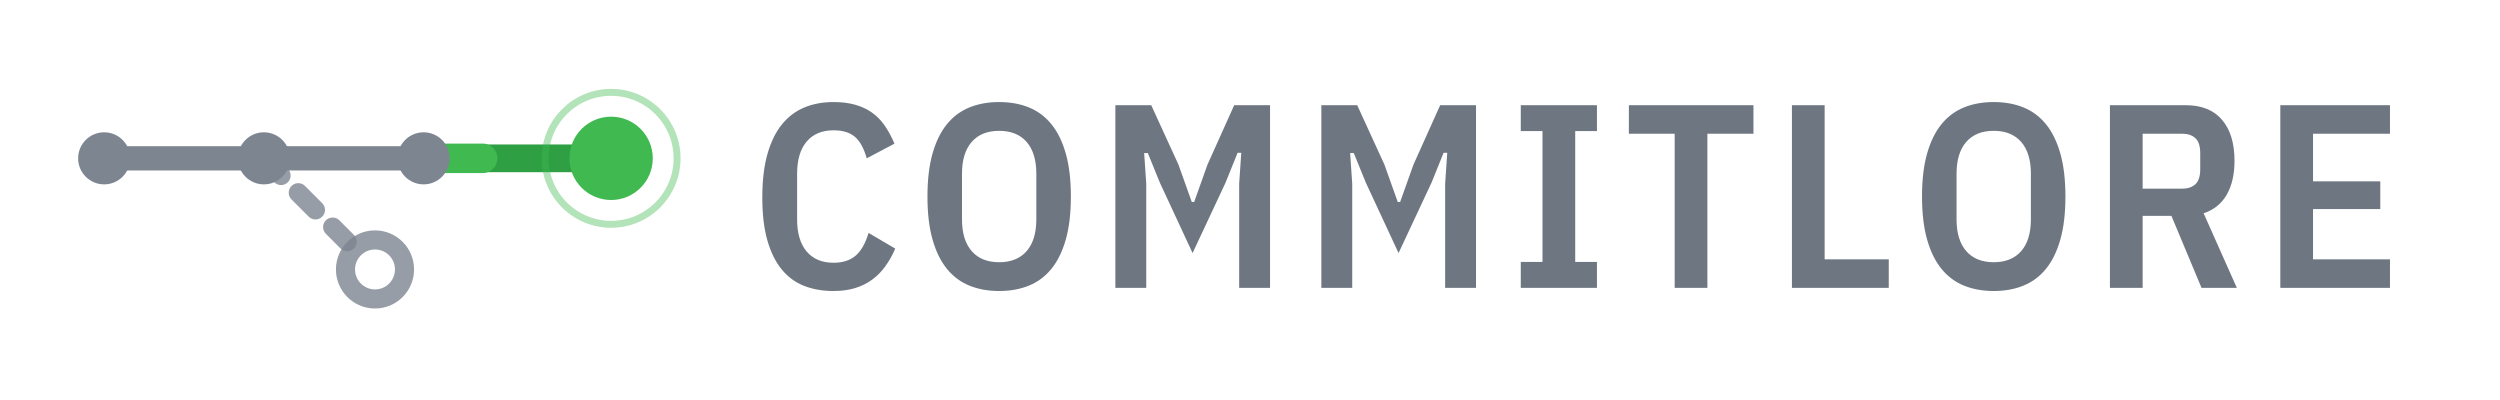
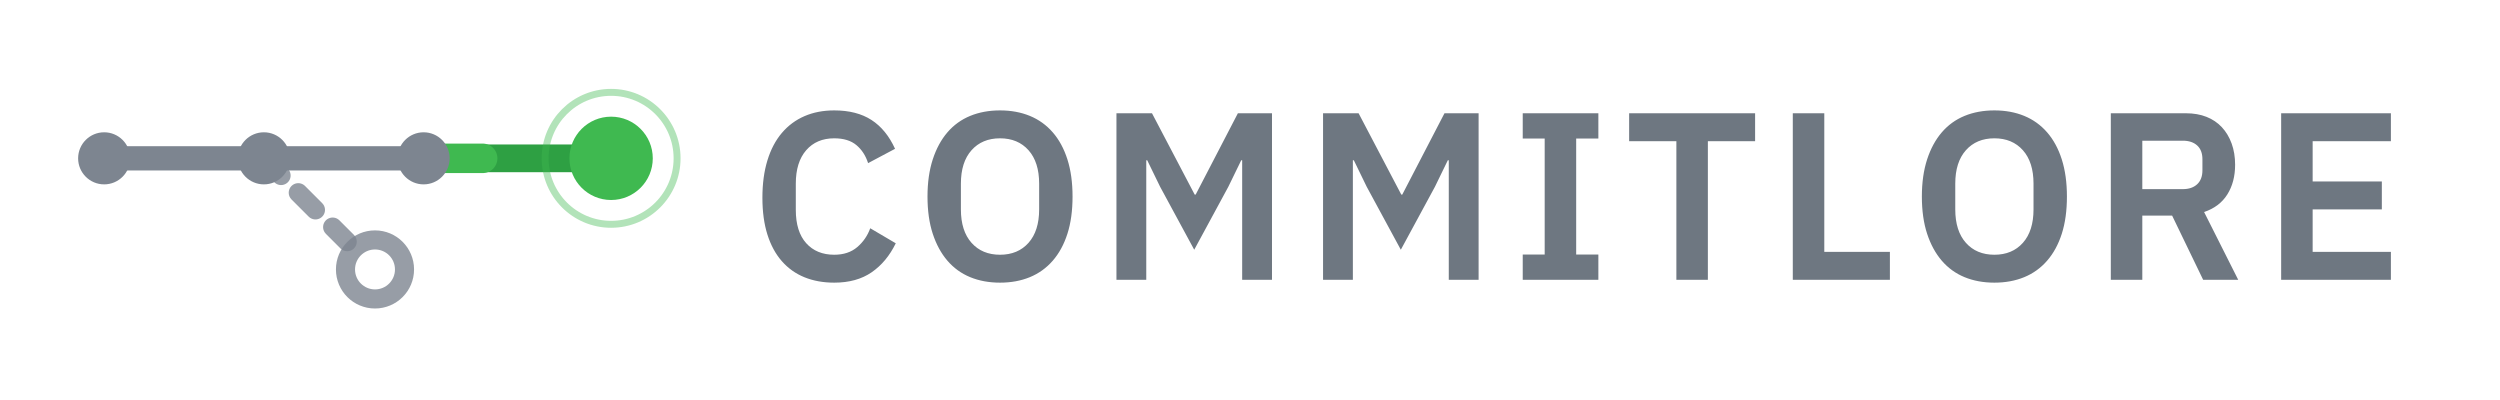
<svg xmlns="http://www.w3.org/2000/svg" viewBox="0 -10.5 720 114.8" width="720" height="115" role="img" aria-labelledby="commitlore-logo-title commitlore-logo-desc">
  <style>
    /* Motion states the model: the in-force path keeps advancing, the
       superseded branch is drawn once and never moves again. */
    @keyframes cl-flow  { from { stroke-dashoffset: 0 } to { stroke-dashoffset: -54 } }
    @keyframes cl-alive { 0%, 100% { transform: scale(1);    opacity: .88 }
                          50%      { transform: scale(1.07); opacity: 1 } }

    .cl-flow  { animation: cl-flow 2.8s linear infinite }
    .cl-alive { animation: cl-alive 2.6s ease-in-out infinite;
                transform-box: fill-box; transform-origin: center; opacity: 1 }

    @media (prefers-reduced-motion: reduce) {
      .cl-flow  { animation: none !important; opacity: 0 }
      .cl-alive { animation: none !important; opacity: 1 }
    }
  </style>
  <g transform="translate(0 -11)">
    <g fill="none" stroke-linecap="round">
      <path d="M 30 46 H 122" stroke="#7D8590" stroke-width="7" />
      <path d="M 76 46 L 100 70" stroke="#7D8590" stroke-width="5.5" stroke-dasharray="7 7" opacity=".8" />
      <circle cx="108" cy="78" r="8.5" stroke="#7D8590" stroke-width="5.5" opacity=".8" />
      <path d="M 122 46 H 176" stroke="#2EA043" stroke-width="8" />
      <path class="cl-flow" d="M 122 46 H 176" stroke="#3FB950" stroke-width="8.5" stroke-dasharray="17 37" />
      <circle cx="176" cy="46" r="19" stroke="#3FB950" stroke-width="2" opacity=".4" />
    </g>
    <g fill="#7D8590">
      <circle cx="30" cy="46" r="7.5" />
      <circle cx="76" cy="46" r="7.5" />
      <circle cx="122" cy="46" r="7.5" />
    </g>
    <circle class="cl-alive" cx="176" cy="46" r="12" fill="#3FB950" />
  </g>
-   <path fill="#6E7781" d="M240.045 73.211Q235.372 73.211 231.603 71.741Q227.834 70.271 225.158 67.03Q222.482 63.789 221.013 58.663Q219.543 53.538 219.543 46.302Q219.543 38.99 221.013 33.789Q222.482 28.588 225.158 25.271Q227.834 21.955 231.603 20.372Q235.372 18.789 240.045 18.789Q243.513 18.789 246.226 19.543Q248.94 20.296 251.05 21.766Q253.161 23.236 254.744 25.497Q256.327 27.759 257.608 30.774L249.618 34.995Q248.412 30.698 246.226 28.814Q244.04 26.93 240.045 26.93Q235.07 26.93 232.319 30.171Q229.568 33.412 229.568 39.442V52.558Q229.568 58.588 232.319 61.829Q235.07 65.07 240.045 65.07Q244.04 65.07 246.415 63.035Q248.789 61.0 250.146 56.477L257.834 61.0Q256.553 63.94 254.894 66.201Q253.236 68.462 251.088 70.008Q248.94 71.553 246.226 72.382Q243.513 73.211 240.045 73.211Z M287.759 73.211Q283.01 73.211 279.204 71.666Q275.397 70.121 272.721 66.842Q270.045 63.563 268.575 58.399Q267.106 53.236 267.106 46.0Q267.106 38.764 268.575 33.601Q270.045 28.437 272.721 25.158Q275.397 21.879 279.204 20.334Q283.01 18.789 287.759 18.789Q292.508 18.789 296.314 20.334Q300.121 21.879 302.796 25.158Q305.472 28.437 306.942 33.601Q308.412 38.764 308.412 46.0Q308.412 53.236 306.942 58.399Q305.472 63.563 302.796 66.842Q300.121 70.121 296.314 71.666Q292.508 73.211 287.759 73.211ZM287.759 64.92Q292.884 64.92 295.673 61.716Q298.462 58.513 298.462 52.558V39.442Q298.462 33.487 295.673 30.284Q292.884 27.08 287.759 27.08Q282.633 27.08 279.844 30.284Q277.055 33.487 277.055 39.442V52.558Q277.055 58.513 279.844 61.716Q282.633 64.92 287.759 64.92Z M356.879 42.307 357.482 33.412H356.427L352.96 42.005L343.462 62.281L334.04 42.005L330.573 33.487H329.518L330.121 42.307V72.307H321.226V19.693H331.553L339.392 36.804L343.236 47.583H343.915L347.759 36.804L355.447 19.693H365.774V72.307H356.879Z M416.201 42.307 416.804 33.412H415.749L412.281 42.005L402.784 62.281L393.362 42.005L389.894 33.487H388.839L389.442 42.307V72.307H380.548V19.693H390.874L398.714 36.804L402.558 47.583H403.236L407.08 36.804L414.769 19.693H425.095V72.307H416.201Z M437.985 72.307V64.844H444.241V27.156H437.985V19.693H459.92V27.156H453.663V64.844H459.92V72.307Z M491.729 27.91V72.307H482.307V27.91H469.116V19.693H504.995V27.91Z M516.075 72.307V19.693H525.497V64.09H543.965V72.307Z M574.191 73.211Q569.442 73.211 565.636 71.666Q561.829 70.121 559.153 66.842Q556.477 63.563 555.008 58.399Q553.538 53.236 553.538 46.0Q553.538 38.764 555.008 33.601Q556.477 28.437 559.153 25.158Q561.829 21.879 565.636 20.334Q569.442 18.789 574.191 18.789Q578.94 18.789 582.746 20.334Q586.553 21.879 589.229 25.158Q591.905 28.437 593.374 33.601Q594.844 38.764 594.844 46.0Q594.844 53.236 593.374 58.399Q591.905 63.563 589.229 66.842Q586.553 70.121 582.746 71.666Q578.94 73.211 574.191 73.211ZM574.191 64.92Q579.317 64.92 582.106 61.716Q584.894 58.513 584.894 52.558V39.442Q584.894 33.487 582.106 30.284Q579.317 27.08 574.191 27.08Q569.065 27.08 566.276 30.284Q563.487 33.487 563.487 39.442V52.558Q563.487 58.513 566.276 61.716Q569.065 64.92 574.191 64.92Z M617.08 72.307H607.658V19.693H629.442Q636.377 19.693 639.957 23.915Q643.538 28.136 643.538 35.673Q643.538 41.628 641.276 45.51Q639.015 49.392 634.643 50.824L644.216 72.307H634.04L625.372 51.578H617.08ZM628.462 43.739Q630.874 43.739 632.269 42.457Q633.663 41.176 633.663 38.161V33.487Q633.663 30.472 632.269 29.191Q630.874 27.91 628.462 27.91H617.08V43.739Z M656.729 72.307V19.693H688.312V27.91H666.151V41.628H685.523V49.618H666.151V64.09H688.312V72.307Z" />
+   <path fill="#6E7781" d="M240.254 70.804Q235.513 70.804 231.7 69.258Q227.887 67.712 225.173 64.62Q222.459 61.528 221.016 56.959Q219.573 52.39 219.573 46.344Q219.573 40.297 221.016 35.591Q222.459 30.884 225.173 27.689Q227.887 24.494 231.7 22.845Q235.513 21.196 240.254 21.196Q246.713 21.196 250.973 23.944Q255.233 26.693 257.775 32.258L250.011 36.381Q248.98 33.151 246.644 31.193Q244.308 29.235 240.254 29.235Q235.17 29.235 232.181 32.67Q229.192 36.106 229.192 42.29V49.848Q229.192 56.1 232.181 59.433Q235.17 62.765 240.254 62.765Q244.308 62.765 246.885 60.566Q249.461 58.368 250.629 55.138L257.981 59.467Q255.37 64.826 251.042 67.815Q246.713 70.804 240.254 70.804Z M288.007 70.804Q283.266 70.804 279.418 69.224Q275.571 67.643 272.857 64.483Q270.143 61.322 268.631 56.719Q267.119 52.115 267.119 46.0Q267.119 39.954 268.631 35.316Q270.143 30.678 272.857 27.517Q275.571 24.357 279.418 22.776Q283.266 21.196 288.007 21.196Q292.748 21.196 296.595 22.776Q300.443 24.357 303.192 27.517Q305.94 30.678 307.417 35.316Q308.894 39.954 308.894 46.0Q308.894 52.115 307.417 56.719Q305.94 61.322 303.192 64.483Q300.443 67.643 296.595 69.224Q292.748 70.804 288.007 70.804ZM288.007 62.765Q293.16 62.765 296.218 59.33Q299.275 55.894 299.275 49.71V42.29Q299.275 36.106 296.218 32.67Q293.16 29.235 288.007 29.235Q282.854 29.235 279.796 32.67Q276.739 36.106 276.739 42.29V49.71Q276.739 55.894 279.796 59.33Q282.854 62.765 288.007 62.765Z M357.746 35.556H357.472L353.761 43.183L343.936 61.322L334.111 43.183L330.4 35.556H330.125V69.979H321.537V22.021H331.774L344.073 45.45H344.348L356.51 22.021H366.335V69.979H357.746Z M417.248 35.556H416.973L413.263 43.183L403.438 61.322L393.612 43.183L389.902 35.556H389.627V69.979H381.039V22.021H391.276L403.575 45.45H403.85L416.011 22.021H425.837V69.979H417.248Z M438.548 69.979V62.696H444.869V29.304H438.548V22.021H460.329V29.304H453.939V62.696H460.329V69.979Z M491.866 30.06V69.979H482.796V30.06H469.192V22.021H505.47V30.06Z M516.326 69.979V22.021H525.396V61.94H544.291V69.979Z M574.385 70.804Q569.644 70.804 565.797 69.224Q561.949 67.643 559.235 64.483Q556.521 61.322 555.009 56.719Q553.498 52.115 553.498 46.0Q553.498 39.954 555.009 35.316Q556.521 30.678 559.235 27.517Q561.949 24.357 565.797 22.776Q569.644 21.196 574.385 21.196Q579.126 21.196 582.974 22.776Q586.822 24.357 589.57 27.517Q592.318 30.678 593.796 35.316Q595.273 39.954 595.273 46.0Q595.273 52.115 593.796 56.719Q592.318 61.322 589.57 64.483Q586.822 67.643 582.974 69.224Q579.126 70.804 574.385 70.804ZM574.385 62.765Q579.539 62.765 582.596 59.33Q585.654 55.894 585.654 49.71V42.29Q585.654 36.106 582.596 32.67Q579.539 29.235 574.385 29.235Q569.232 29.235 566.175 32.67Q563.117 36.106 563.117 42.29V49.71Q563.117 55.894 566.175 59.33Q569.232 62.765 574.385 62.765Z M616.985 69.979H607.915V22.021H629.559Q632.857 22.021 635.468 23.051Q638.078 24.082 639.899 26.04Q641.72 27.998 642.716 30.747Q643.713 33.495 643.713 36.862Q643.713 41.809 641.48 45.382Q639.246 48.954 634.78 50.466L644.606 69.979H634.506L625.573 51.497H616.985ZM628.665 43.87Q631.276 43.87 632.788 42.461Q634.299 41.053 634.299 38.442V35.281Q634.299 32.67 632.788 31.296Q631.276 29.922 628.665 29.922H616.985V43.87Z M656.973 69.979V22.021H688.579V30.06H666.043V41.671H685.969V49.71H666.043V61.94H688.579V69.979Z" />
</svg>
